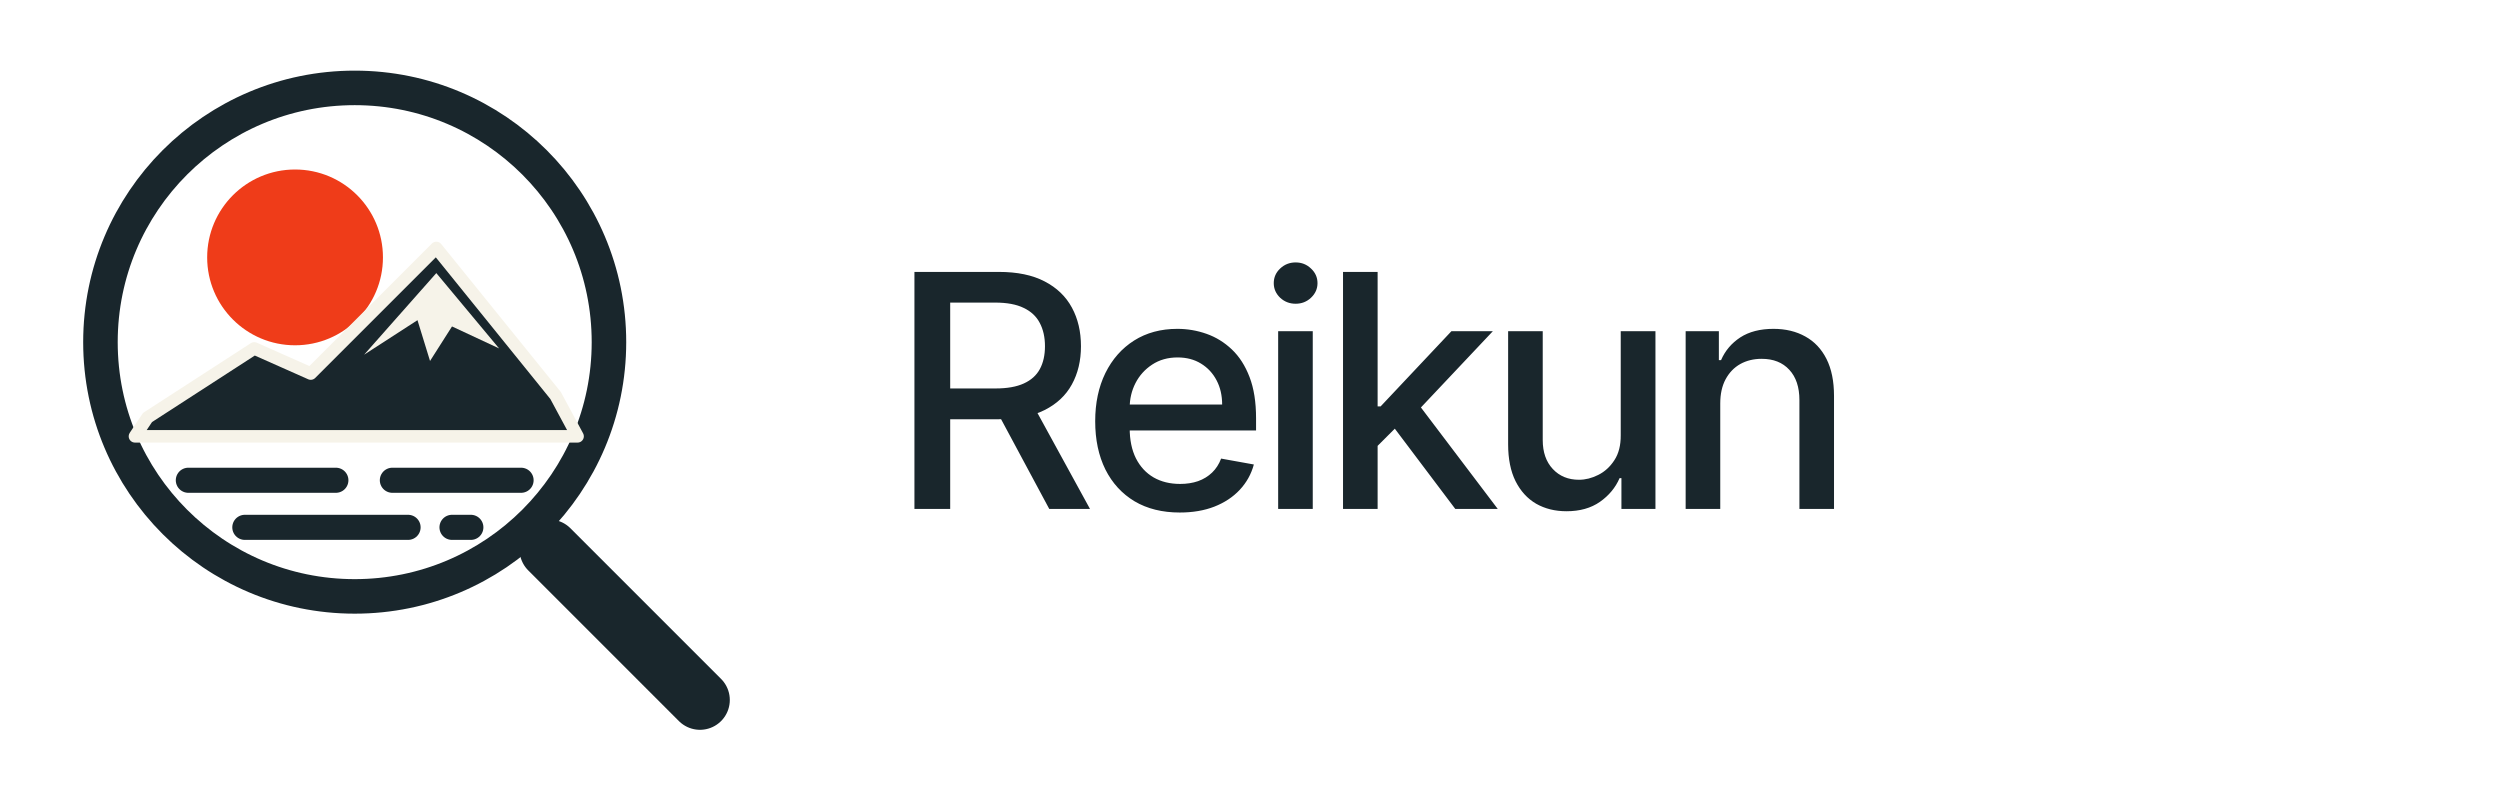
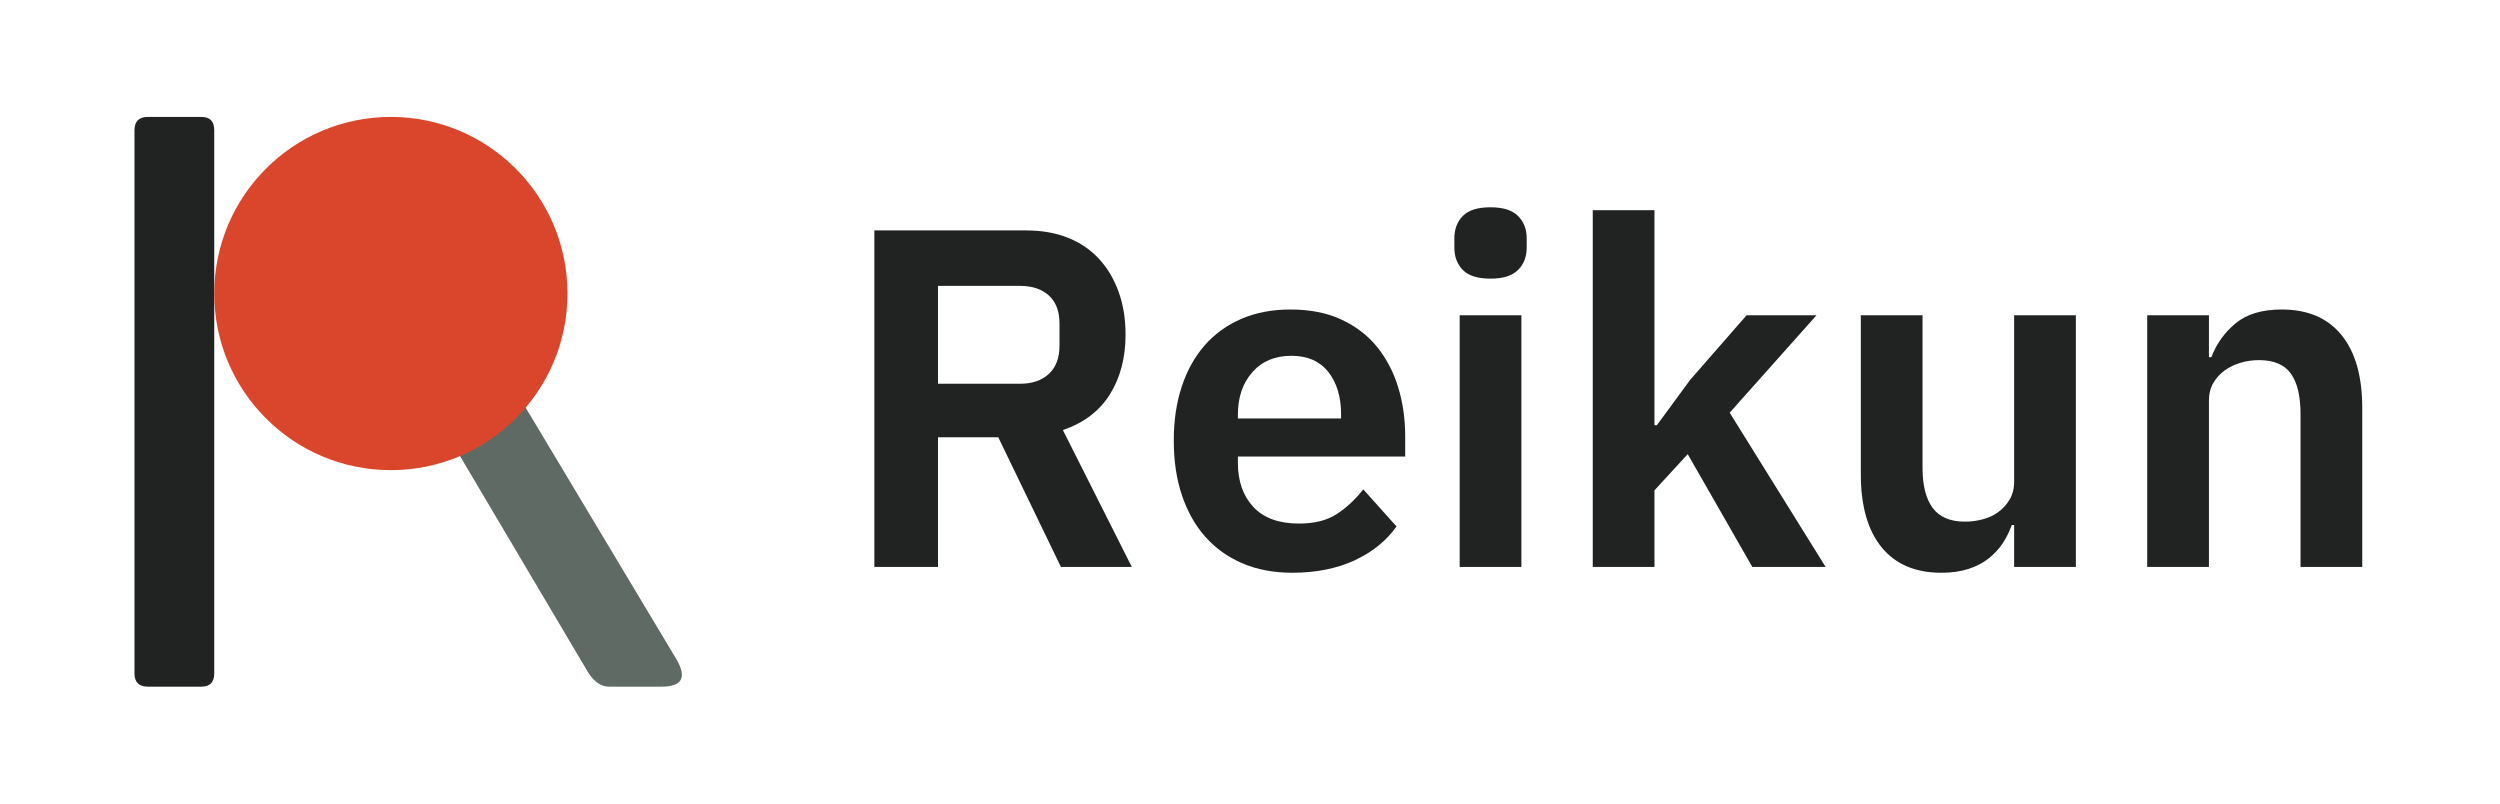
- <svg xmlns="http://www.w3.org/2000/svg" width="560" height="180" viewBox="0 0 560 180" fill="none">
-   <path d="M204.833 114V60.909H223.757C227.87 60.909 231.283 61.618 233.996 63.035C236.727 64.452 238.766 66.413 240.114 68.919C241.462 71.408 242.136 74.285 242.136 77.552C242.136 80.801 241.454 83.661 240.088 86.132C238.74 88.587 236.701 90.496 233.971 91.862C231.257 93.227 227.844 93.909 223.731 93.909H209.395V87.014H223.005C225.597 87.014 227.706 86.642 229.33 85.899C230.972 85.156 232.173 84.076 232.934 82.659C233.694 81.242 234.074 79.539 234.074 77.552C234.074 75.547 233.685 73.81 232.908 72.341C232.147 70.872 230.946 69.749 229.304 68.971C227.68 68.176 225.545 67.779 222.901 67.779H212.843V114H204.833ZM231.041 90.047L244.158 114H235.033L222.175 90.047H231.041ZM264.274 114.804C260.351 114.804 256.972 113.965 254.138 112.289C251.321 110.595 249.143 108.219 247.605 105.16C246.084 102.084 245.324 98.481 245.324 94.35C245.324 90.272 246.084 86.677 247.605 83.566C249.143 80.455 251.286 78.027 254.034 76.282C256.799 74.536 260.031 73.663 263.729 73.663C265.976 73.663 268.153 74.035 270.262 74.778C272.37 75.521 274.263 76.688 275.939 78.278C277.615 79.868 278.938 81.933 279.905 84.473C280.873 86.997 281.357 90.064 281.357 93.676V96.424H249.705V90.617H273.761C273.761 88.578 273.347 86.772 272.517 85.199C271.688 83.609 270.521 82.356 269.018 81.44C267.531 80.524 265.786 80.066 263.781 80.066C261.603 80.066 259.702 80.602 258.078 81.674C256.471 82.728 255.226 84.11 254.345 85.821C253.481 87.515 253.049 89.356 253.049 91.343V95.88C253.049 98.541 253.515 100.805 254.449 102.672C255.399 104.538 256.721 105.964 258.415 106.949C260.109 107.917 262.087 108.401 264.351 108.401C265.82 108.401 267.16 108.193 268.369 107.778C269.579 107.346 270.625 106.707 271.506 105.86C272.388 105.013 273.062 103.968 273.528 102.723L280.864 104.045C280.277 106.206 279.223 108.098 277.702 109.723C276.198 111.33 274.306 112.583 272.025 113.482C269.761 114.363 267.177 114.804 264.274 114.804ZM286.307 114V74.182H294.058V114H286.307ZM290.221 68.038C288.873 68.038 287.716 67.589 286.748 66.69C285.797 65.774 285.322 64.685 285.322 63.424C285.322 62.145 285.797 61.056 286.748 60.157C287.716 59.241 288.873 58.783 290.221 58.783C291.569 58.783 292.719 59.241 293.669 60.157C294.637 61.056 295.121 62.145 295.121 63.424C295.121 64.685 294.637 65.774 293.669 66.69C292.719 67.589 291.569 68.038 290.221 68.038ZM307.965 100.494L307.913 91.032H309.261L325.126 74.182H334.406L316.312 93.365H315.094L307.965 100.494ZM300.836 114V60.909H308.587V114H300.836ZM325.981 114L311.724 95.076L317.064 89.658L335.495 114H325.981ZM363.044 97.487V74.182H370.821V114H363.199V107.104H362.785C361.869 109.23 360.4 111.002 358.378 112.419C356.373 113.819 353.876 114.518 350.886 114.518C348.328 114.518 346.064 113.957 344.094 112.833C342.141 111.693 340.603 110.008 339.48 107.778C338.374 105.549 337.821 102.792 337.821 99.509V74.182H345.572V98.576C345.572 101.289 346.323 103.449 347.827 105.056C349.33 106.664 351.283 107.467 353.686 107.467C355.137 107.467 356.58 107.104 358.015 106.379C359.466 105.653 360.668 104.555 361.618 103.086C362.586 101.617 363.061 99.751 363.044 97.487ZM385.337 90.358V114H377.586V74.182H385.026V80.663H385.518C386.434 78.554 387.868 76.861 389.821 75.582C391.792 74.303 394.272 73.663 397.261 73.663C399.975 73.663 402.351 74.234 404.39 75.374C406.43 76.498 408.011 78.174 409.134 80.403C410.258 82.633 410.819 85.389 410.819 88.673V114H403.068V89.606C403.068 86.72 402.316 84.465 400.813 82.84C399.309 81.198 397.244 80.377 394.617 80.377C392.82 80.377 391.221 80.766 389.821 81.544C388.439 82.322 387.341 83.462 386.529 84.966C385.734 86.452 385.337 88.249 385.337 90.358Z" fill="#19262C" />
-   <path d="M136.406 76.641C136.406 108.095 110.907 133.594 79.453 133.594C47.999 133.594 22.5 108.095 22.5 76.641C22.5 45.186 47.999 19.688 79.453 19.688C110.907 19.688 136.406 45.186 136.406 76.641Z" stroke-width="7.734" stroke="#19262C" />
-   <path d="M123.047 123.047L156.797 156.797" stroke-width="13.359" stroke-linecap="round" stroke="#19262C" />
-   <path d="M66.094 77.344C76.967 77.344 85.781 68.529 85.781 57.656C85.781 46.783 76.967 37.969 66.094 37.969C55.221 37.969 46.406 46.783 46.406 57.656C46.406 68.529 55.221 77.344 66.094 77.344Z" fill="#EF3C19" />
-   <path d="M33.047 93.516L56.953 78.047L69.609 83.672L97.734 55.547L124.453 88.594L129.375 97.734H30.234L33.047 93.516Z" fill="#19262C" stroke-width="2.812" stroke-linejoin="round" stroke="#F6F3E9" />
-   <path d="M81.562 79.453L97.734 61.172L111.797 78.047L101.25 73.125L96.328 80.859L93.516 71.719L81.562 79.453Z" fill="#F6F3E9" />
-   <path d="M42.188 107.578H75.234M87.891 107.578H116.719M54.844 118.125H91.406M101.25 118.125H105.469" stroke-width="5.625" stroke-linecap="round" stroke="#19262C" />
+ <svg xmlns="http://www.w3.org/2000/svg" width="560" height="180" viewBox="0 0 560 180" role="img">
+   <g transform="translate(24 23) scale(1.34)">
+     <path class="stem" fill="#202322" d="M6.8 2.381H15.761C17.19 2.381 17.904 3.121 17.904 4.6V95.4C17.904 96.879 17.19 97.619 15.761 97.619H6.8C5.314 97.619 4.571 96.879 4.571 95.4V4.6C4.571 3.121 5.314 2.381 6.8 2.381Z" />
+     <path class="foot" fill="#606A65" d="M54.5 51.5L65.3 43.2L95.2 93.1C96.934 96.113 96.099 97.619 92.7 97.619H83.901C82.633 97.619 81.5 96.879 80.5 95.4Z" />
+     <path class="sun" fill="#DA462B" d="M47.429 61.428C63.734 61.428 76.952 48.21 76.952 31.905C76.952 15.599 63.734 2.381 47.429 2.381C31.122 2.381 17.906 15.599 17.906 31.905C17.906 48.21 31.122 61.428 47.429 61.428Z" />
+   </g>
+   <g fill="#202322" transform="translate(187 127) scale(0.108 -0.108)">
+     <path transform="translate(0)" d="M214 0H82V698H397Q445 698 483.0 683.0Q521 668 547.5 639.5Q574 611 588.5 571.0Q603 531 603 482Q603 410 570.5 358.0Q538 306 473 284L616 0H469L339 269H214ZM384 380Q422 380 444.0 400.5Q466 421 466 459V505Q466 543 444.0 563.0Q422 583 384 583H214V380Z" />
+     <path transform="translate(664)" d="M285 -12Q227 -12 181.5 7.5Q136 27 104.5 62.5Q73 98 56.0 148.5Q39 199 39 262Q39 324 55.5 374.0Q72 424 103.0 459.5Q134 495 179.0 514.5Q224 534 281 534Q342 534 387.0 513.0Q432 492 461.0 456.0Q490 420 504.5 372.5Q519 325 519 271V229H172V216Q172 159 204.0 124.5Q236 90 299 90Q347 90 377.5 110.0Q408 130 432 161L501 84Q469 39 413.5 13.5Q358 -12 285 -12ZM283 438Q232 438 202.0 404.0Q172 370 172 316V308H386V317Q386 371 359.5 404.5Q333 438 283 438Z" />
+     <path transform="translate(1222)" d="M138 598Q98 598 80.5 616.0Q63 634 63 662V682Q63 710 80.5 728.0Q98 746 138 746Q177 746 195.0 728.0Q213 710 213 682V662Q213 634 195.0 616.0Q177 598 138 598ZM74 522H202V0H74Z" />
+     <path transform="translate(1498)" d="M74 740H202V294H207L276 388L393 522H538L358 320L557 0H405L271 234L202 159V0H74Z" />
+     <path transform="translate(2060)" d="M386 87H381Q374 67 362.5 49.5Q351 32 333.5 18.0Q316 4 291.5 -4.0Q267 -12 235 -12Q154 -12 111.0 41.0Q68 94 68 192V522H196V205Q196 151 217.0 122.5Q238 94 284 94Q303 94 321.5 99.0Q340 104 354.0 114.5Q368 125 377.0 140.5Q386 156 386 177V522H514V0H386Z" />
+     <path transform="translate(2648)" d="M74 0V522H202V435H207Q223 477 257.5 505.5Q292 534 353 534Q434 534 477.0 481.0Q520 428 520 330V0H392V317Q392 373 372.0 401.0Q352 429 306 429Q286 429 267.5 423.5Q249 418 234.5 407.5Q220 397 211.0 381.5Q202 366 202 345V0Z" />
+   </g>
</svg>
